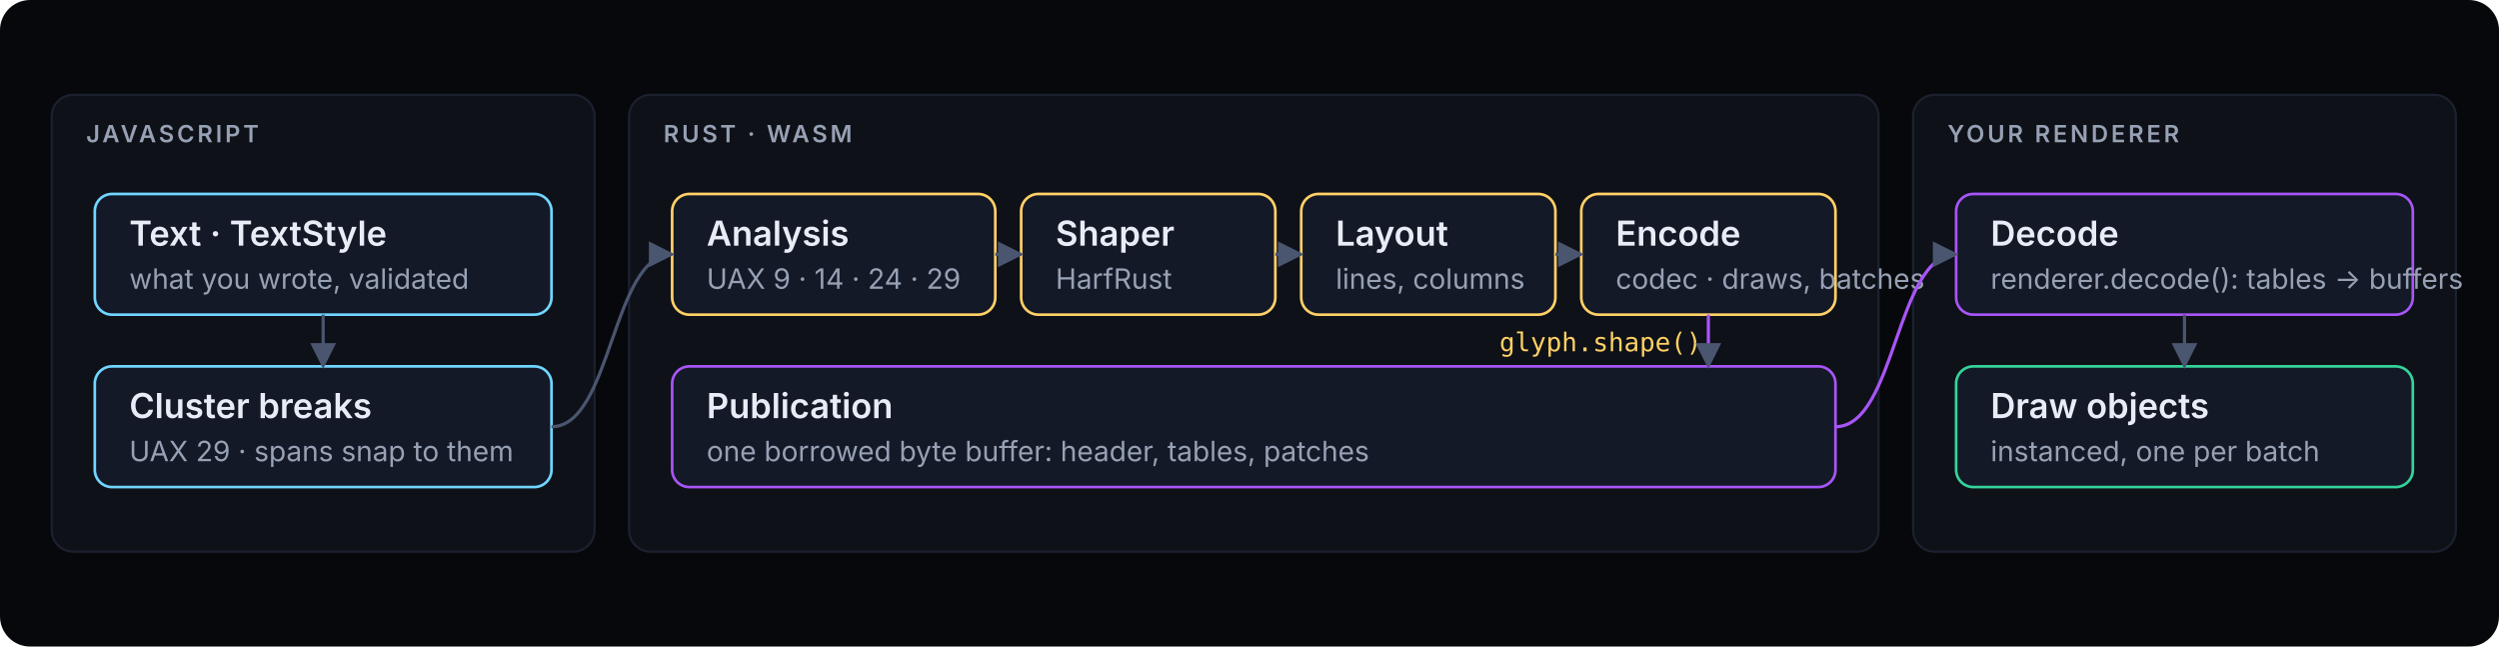
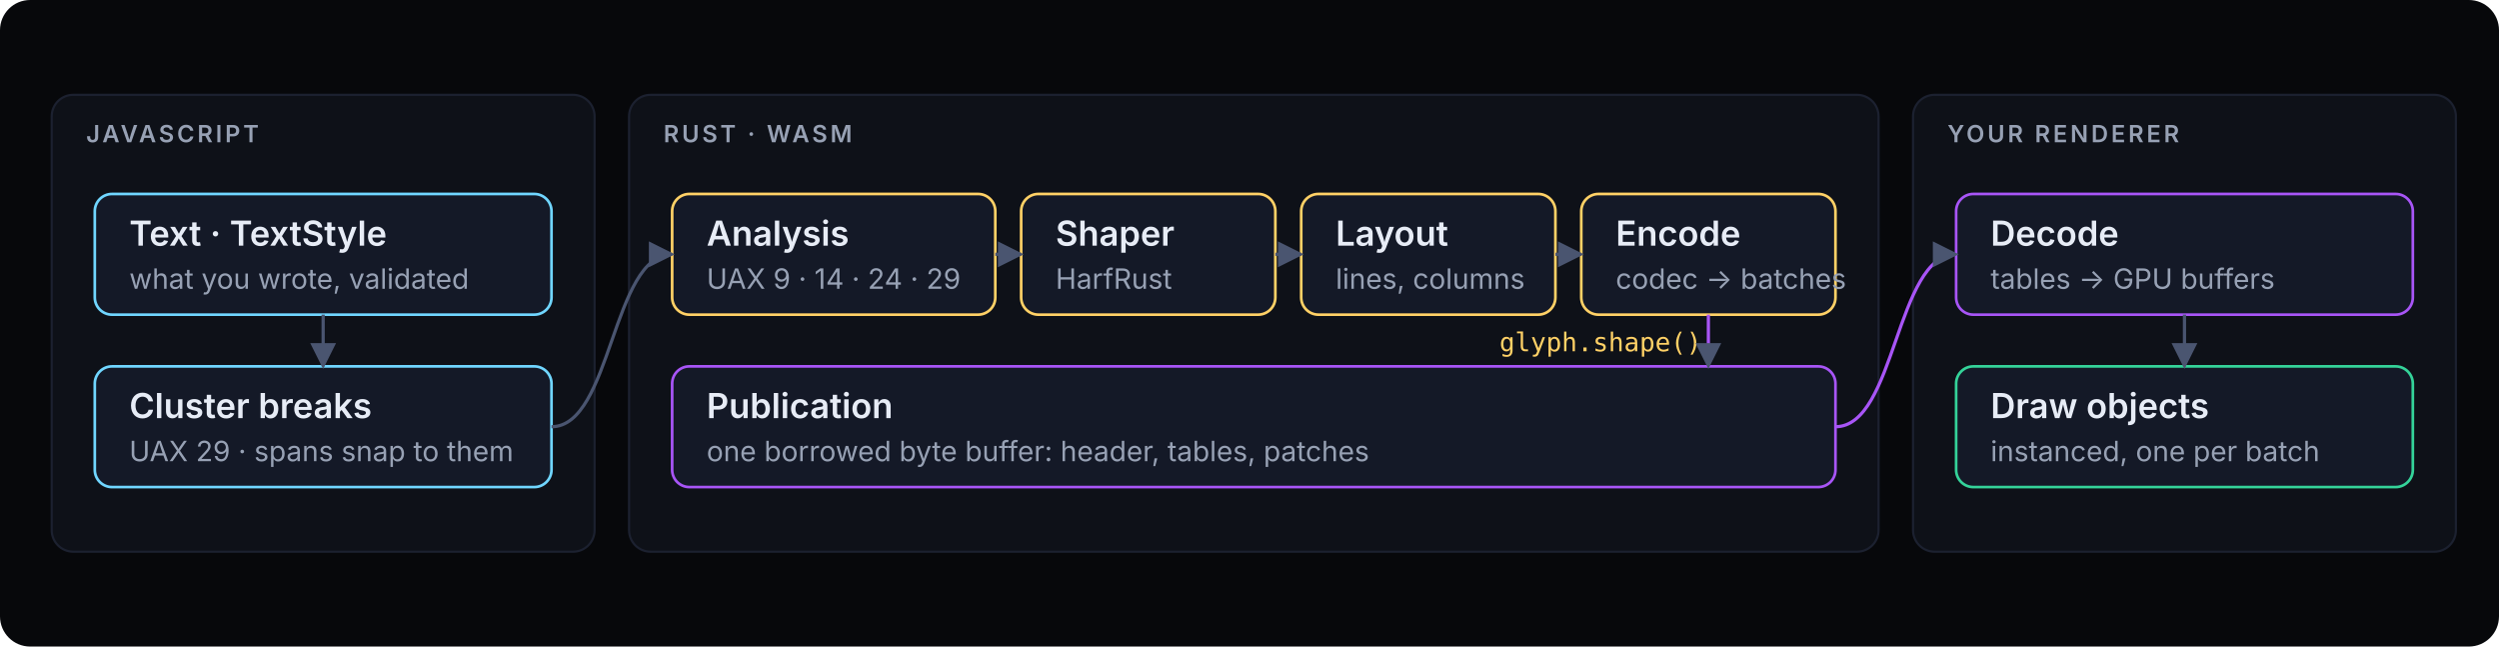
<svg xmlns="http://www.w3.org/2000/svg" viewBox="0 0 1160 300" width="1160" height="300" role="img" aria-labelledby="t d">
  <defs>
    <style>
      .bg { fill: #07080b; }
      .lane { fill: #0e1118; stroke: #1c2130; stroke-width: 1; }
      .box { fill: #141927; stroke: #2a3247; stroke-width: 1.25; rx: 8; }
      .box.js { stroke: #70d6ff; }
      .box.rs { stroke: #ffd166; }
      .box.out { stroke: #a855f7; }
      .box.gpu { stroke: #34d399; }
      .label { font: 600 16px/1 Inter, ui-sans-serif, system-ui, sans-serif; fill: #e7ecf6; }
      .sub { font: 400 13px/1 Inter, ui-sans-serif, system-ui, sans-serif; fill: #97a1b4; }
      .lanename { font: 600 11px/1 Inter, ui-sans-serif, system-ui, sans-serif; fill: #97a1b4; letter-spacing: 0.12em; }
      .mono { font: 500 12px/1 'JetBrains Mono', ui-monospace, SFMono-Regular, Menlo, monospace; fill: #ffd166; }
      .edge { fill: none; stroke: #4a5570; stroke-width: 1.5; marker-end: url(#arrow); }
      .edge.hot { stroke: #a855f7; }
    </style>
    <marker id="arrow" viewBox="0 0 10 10" refX="9" refY="5" markerWidth="8" markerHeight="8" orient="auto-start-reverse">
      <path d="M 0 0 L 10 5 L 0 10 z" fill="#4a5570" />
    </marker>
  </defs>
  <rect class="bg" width="1160" height="300" rx="14" />
  <rect class="lane" x="24" y="44" width="252" height="212" rx="10" />
  <text class="lanename" x="40" y="66">JAVASCRIPT</text>
  <rect class="lane" x="292" y="44" width="580" height="212" rx="10" />
  <text class="lanename" x="308" y="66">RUST · WASM</text>
  <rect class="lane" x="888" y="44" width="252" height="212" rx="10" />
  <text class="lanename" x="904" y="66">YOUR RENDERER</text>
  <rect class="box js" x="44" y="90" width="212" height="56" />
  <text class="label" x="60" y="114">Text · TextStyle</text>
  <text class="sub" x="60" y="134">what you wrote, validated</text>
  <rect class="box js" x="44" y="170" width="212" height="56" />
  <text class="label" x="60" y="194">Cluster breaks</text>
  <text class="sub" x="60" y="214">UAX 29 · spans snap to them</text>
  <rect class="box rs" x="312" y="90" width="150" height="56" />
  <text class="label" x="328" y="114">Analysis</text>
  <text class="sub" x="328" y="134">UAX 9 · 14 · 24 · 29</text>
  <rect class="box rs" x="474" y="90" width="118" height="56" />
  <text class="label" x="490" y="114">Shaper</text>
  <text class="sub" x="490" y="134">HarfRust</text>
  <rect class="box rs" x="604" y="90" width="118" height="56" />
  <text class="label" x="620" y="114">Layout</text>
  <text class="sub" x="620" y="134">lines, columns</text>
  <rect class="box rs" x="734" y="90" width="118" height="56" />
  <text class="label" x="750" y="114">Encode</text>
-   <text class="sub" x="750" y="134">codec · draws, batches</text>
+   <text class="sub" x="750" y="134">codec → batches</text>
  <rect class="box out" x="312" y="170" width="540" height="56" />
  <text class="label" x="328" y="194">Publication</text>
  <text class="sub" x="328" y="214">one borrowed byte buffer: header, tables, patches</text>
  <text class="mono" x="696" y="163">glyph.shape()</text>
  <rect class="box out" x="908" y="90" width="212" height="56" />
  <text class="label" x="924" y="114">Decode</text>
-   <text class="sub" x="924" y="134">renderer.decode(): tables → buffers</text>
+   <text class="sub" x="924" y="134">tables → GPU buffers</text>
  <rect class="box gpu" x="908" y="170" width="212" height="56" />
  <text class="label" x="924" y="194">Draw objects</text>
  <text class="sub" x="924" y="214">instanced, one per batch</text>
  <path class="edge" d="M 150 146 L 150 170" />
  <path class="edge" d="M 256 198 C 284 198, 284 118, 312 118" />
  <path class="edge" d="M 462 118 L 474 118" />
  <path class="edge" d="M 592 118 L 604 118" />
  <path class="edge" d="M 722 118 L 734 118" />
  <path class="edge hot" d="M 793 146 L 793 170" />
  <path class="edge hot" d="M 852 198 C 880 198, 880 118, 908 118" />
  <path class="edge" d="M 1014 146 L 1014 170" />
</svg>
